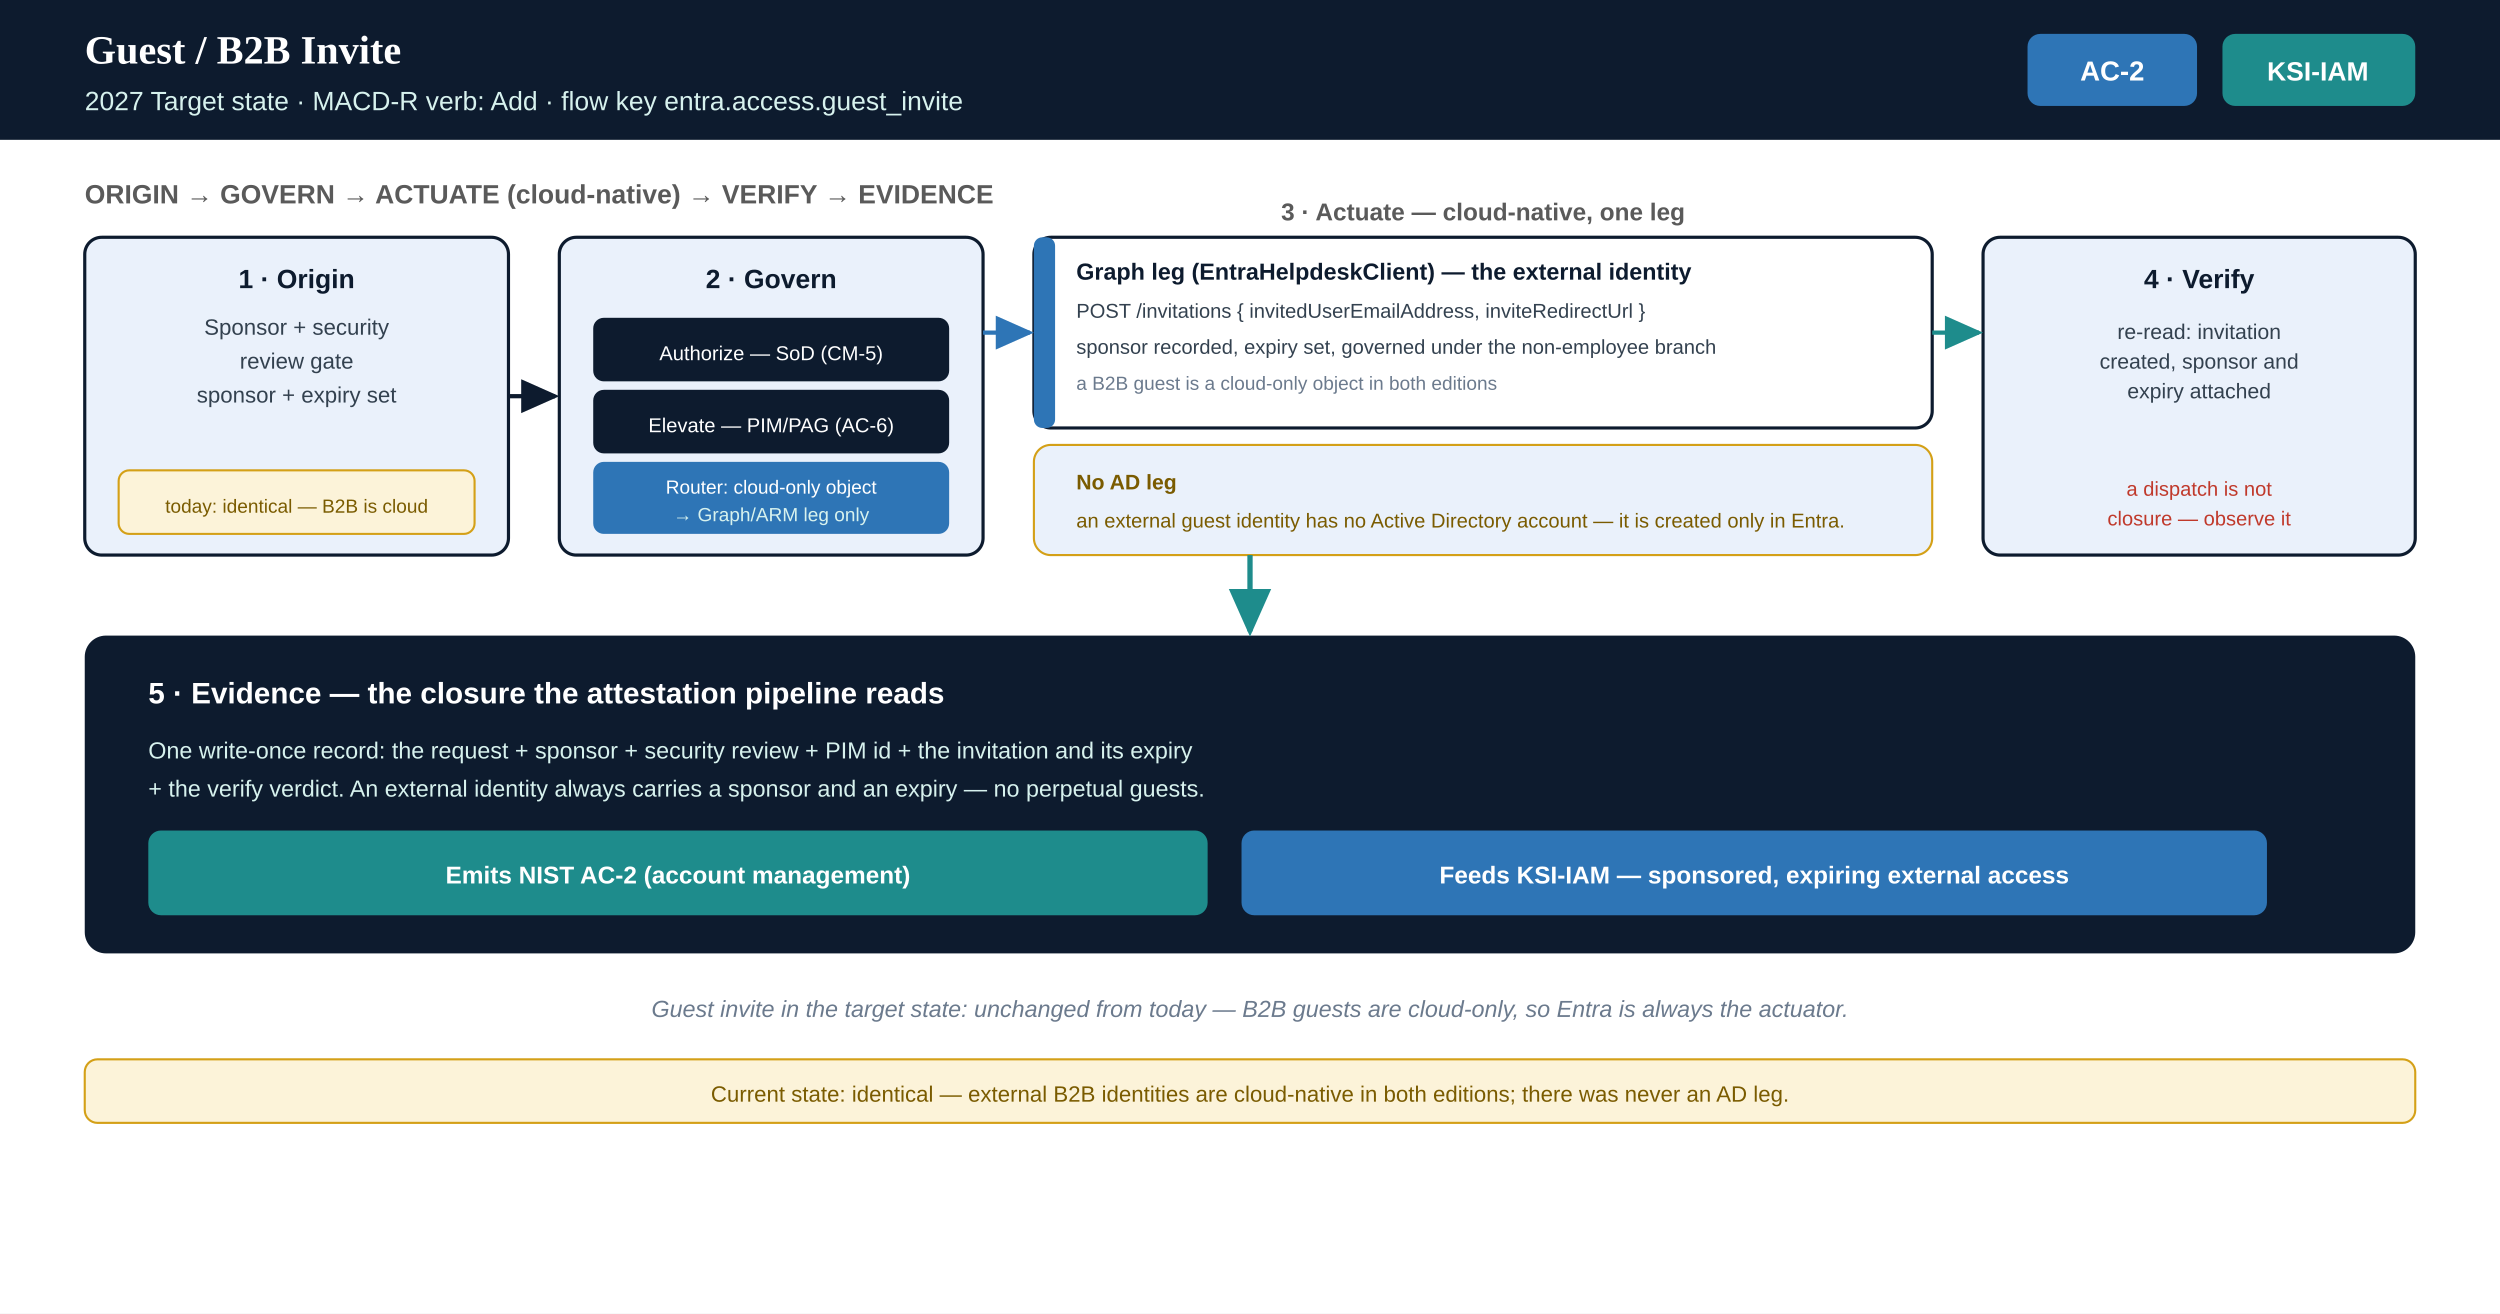
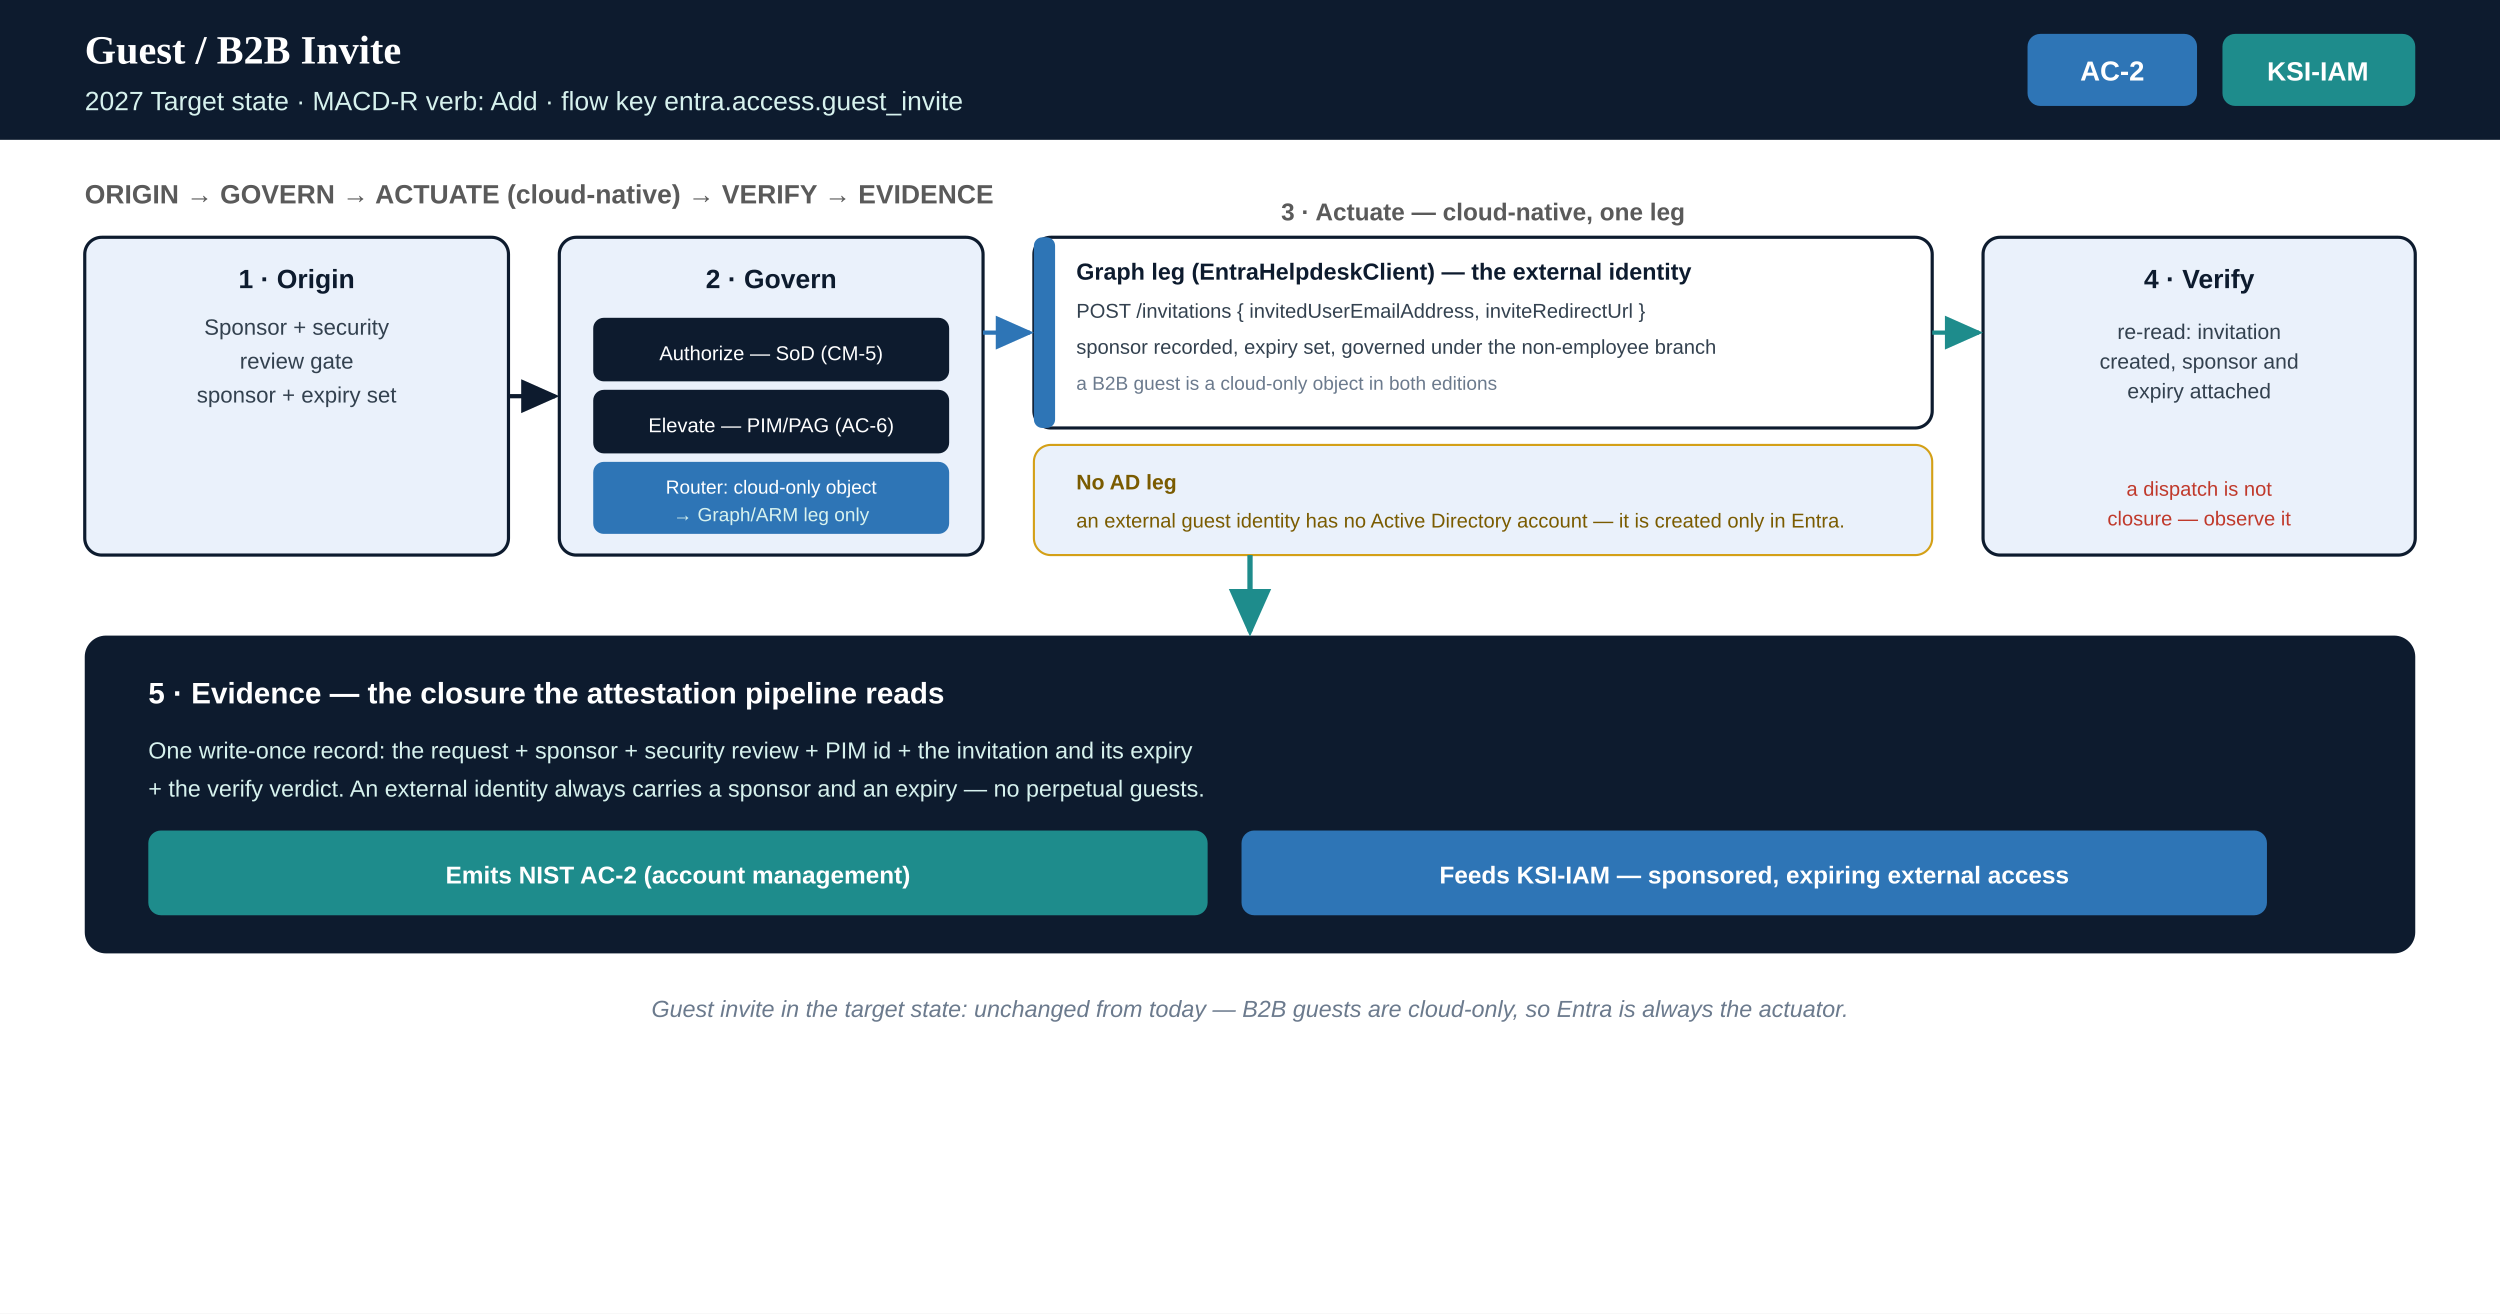
<svg xmlns="http://www.w3.org/2000/svg" viewBox="0 0 1180 620" font-family="Arial, 'Helvetica Neue', Helvetica, sans-serif">
  <rect width="1180" height="620" fill="#FFFFFF" />
  <defs>
    <marker id="a-navy" markerWidth="9" markerHeight="8" refX="8" refY="4" orient="auto">
      <polygon points="0 0, 9 4, 0 8" fill="#0D1B2E" />
    </marker>
    <marker id="a-teal" markerWidth="9" markerHeight="8" refX="8" refY="4" orient="auto">
      <polygon points="0 0, 9 4, 0 8" fill="#1E8C8C" />
    </marker>
    <marker id="a-blue" markerWidth="9" markerHeight="8" refX="8" refY="4" orient="auto">
      <polygon points="0 0, 9 4, 0 8" fill="#2E75B6" />
    </marker>
  </defs>
  <rect x="0" y="0" width="1180" height="66" fill="#0D1B2E" />
  <text x="40" y="30" font-family="Georgia, 'Times New Roman', serif" font-size="19" font-weight="bold" fill="#FFFFFF">Guest / B2B Invite</text>
  <text x="40" y="52" font-size="12.5" fill="#D7F2EE">2027 Target state · MACD-R verb: Add · flow key entra.access.guest_invite</text>
  <rect x="957" y="16" width="80" height="34" rx="6" fill="#2E75B6" />
  <text x="997" y="38" text-anchor="middle" font-size="13" font-weight="bold" fill="#FFFFFF">AC-2</text>
  <rect x="1049" y="16" width="91" height="34" rx="6" fill="#1E8C8C" />
  <text x="1094" y="38" text-anchor="middle" font-size="12.5" font-weight="bold" fill="#FFFFFF">KSI-IAM</text>
  <text x="40" y="96" font-size="12.5" font-weight="bold" fill="#5A5A5A">ORIGIN → GOVERN → ACTUATE (cloud-native) → VERIFY → EVIDENCE</text>
  <rect x="40" y="112" width="200" height="150" rx="8" fill="#EAF1FB" stroke="#0D1B2E" stroke-width="1.5" />
  <text x="140" y="136" text-anchor="middle" font-size="12.5" font-weight="bold" fill="#0D1B2E">1 · Origin</text>
  <text x="140" y="158" text-anchor="middle" font-size="10.5" font-weight="normal" fill="#33414F">Sponsor + security</text>
  <text x="140" y="174" text-anchor="middle" font-size="10.5" font-weight="normal" fill="#33414F">review gate</text>
  <text x="140" y="190" text-anchor="middle" font-size="10.5" font-weight="normal" fill="#33414F">sponsor + expiry set</text>
-   <rect x="56" y="222" width="168" height="30" rx="5" fill="#FCF3D9" stroke="#D4A017" stroke-width="1" />
-   <text x="140" y="242" text-anchor="middle" font-size="9" fill="#7A5B00">today: identical — B2B is cloud</text>
  <rect x="264" y="112" width="200" height="150" rx="8" fill="#EAF1FB" stroke="#0D1B2E" stroke-width="1.5" />
  <text x="364" y="136" text-anchor="middle" font-size="12.5" font-weight="bold" fill="#0D1B2E">2 · Govern</text>
  <rect x="280" y="150" width="168" height="30" rx="5" fill="#0D1B2E" />
  <text x="364" y="170" text-anchor="middle" font-size="9.5" fill="#FFFFFF">Authorize — SoD (CM-5)</text>
  <rect x="280" y="184" width="168" height="30" rx="5" fill="#0D1B2E" />
  <text x="364" y="204" text-anchor="middle" font-size="9.5" fill="#FFFFFF">Elevate — PIM/PAG (AC-6)</text>
  <rect x="280" y="218" width="168" height="34" rx="5" fill="#2E75B6" />
  <text x="364" y="233" text-anchor="middle" font-size="9" fill="#FFFFFF">Router: cloud-only object</text>
  <text x="364" y="246" text-anchor="middle" font-size="9" fill="#D7F2EE">→ Graph/ARM leg only</text>
  <text x="700" y="104" text-anchor="middle" font-size="11.5" font-weight="bold" fill="#5A5A5A">3 · Actuate — cloud-native, one leg</text>
  <rect x="488" y="112" width="424" height="90" rx="8" fill="#FFFFFF" stroke="#0D1B2E" stroke-width="1.5" />
  <rect x="488" y="112" width="10" height="90" rx="4" fill="#2E75B6" />
  <text x="508" y="132" font-size="11" font-weight="bold" fill="#0D1B2E">Graph leg (EntraHelpdeskClient) — the external identity</text>
  <text x="508" y="150" font-size="9.5" fill="#33414F">POST /invitations { invitedUserEmailAddress, inviteRedirectUrl }</text>
  <text x="508" y="167" font-size="9.5" fill="#33414F">sponsor recorded, expiry set, governed under the non-employee branch</text>
  <text x="508" y="184" font-size="9" fill="#6B7A8D">a B2B guest is a cloud-only object in both editions</text>
  <rect x="488" y="210" width="424" height="52" rx="8" fill="#EAF1FB" stroke="#D4A017" stroke-width="1" />
  <text x="508" y="231" font-size="10" font-weight="bold" fill="#7A5B00">No AD leg</text>
  <text x="508" y="249" font-size="9.5" fill="#7A5B00">an external guest identity has no Active Directory account — it is created only in Entra.</text>
  <rect x="936" y="112" width="204" height="150" rx="8" fill="#EAF1FB" stroke="#0D1B2E" stroke-width="1.5" />
  <text x="1038" y="136" text-anchor="middle" font-size="12.5" font-weight="bold" fill="#0D1B2E">4 · Verify</text>
  <text x="1038" y="160" text-anchor="middle" font-size="10" font-weight="normal" fill="#33414F">re-read: invitation</text>
  <text x="1038" y="174" text-anchor="middle" font-size="10" font-weight="normal" fill="#33414F">created, sponsor and</text>
  <text x="1038" y="188" text-anchor="middle" font-size="10" font-weight="normal" fill="#33414F">expiry attached</text>
  <text x="1038" y="234" text-anchor="middle" font-size="9.5" fill="#C0392B">a dispatch is not</text>
  <text x="1038" y="248" text-anchor="middle" font-size="9.5" fill="#C0392B">closure — observe it</text>
  <rect x="40" y="300" width="1100" height="150" rx="10" fill="#0D1B2E" />
  <text x="70" y="332" font-size="14" font-weight="bold" fill="#FFFFFF">5 · Evidence — the closure the attestation pipeline reads</text>
  <text x="70" y="358" font-size="11" fill="#D7F2EE">One write-once record: the request + sponsor + security review + PIM id + the invitation and its expiry</text>
  <text x="70" y="376" font-size="11" fill="#D7F2EE">+ the verify verdict. An external identity always carries a sponsor and an expiry — no perpetual guests.</text>
  <rect x="70" y="392" width="500" height="40" rx="6" fill="#1E8C8C" />
  <text x="320" y="417" text-anchor="middle" font-size="11.5" font-weight="bold" fill="#FFFFFF">Emits NIST AC-2 (account management)</text>
  <rect x="586" y="392" width="484" height="40" rx="6" fill="#2E75B6" />
  <text x="828" y="417" text-anchor="middle" font-size="11.5" font-weight="bold" fill="#FFFFFF">Feeds KSI-IAM — sponsored, expiring external access</text>
  <line x1="240" y1="187" x2="262" y2="187" stroke="#0D1B2E" stroke-width="2" marker-end="url(#a-navy)" />
  <line x1="464" y1="157" x2="486" y2="157" stroke="#2E75B6" stroke-width="2" marker-end="url(#a-blue)" />
  <line x1="912" y1="157" x2="934" y2="157" stroke="#1E8C8C" stroke-width="2" marker-end="url(#a-teal)" />
  <line x1="590" y1="262" x2="590" y2="298" stroke="#1E8C8C" stroke-width="2.5" marker-end="url(#a-teal)" />
  <text x="590" y="480" text-anchor="middle" font-size="11" font-style="italic" fill="#6B7A8D">Guest invite in the target state: unchanged from today — B2B guests are cloud-only, so Entra is always the actuator.</text>
-   <rect x="40" y="500" width="1100" height="30" rx="6" fill="#FCF3D9" stroke="#D4A017" stroke-width="1" />
-   <text x="590" y="520" text-anchor="middle" font-size="10.5" fill="#7A5B00">Current state: identical — external B2B identities are cloud-native in both editions; there was never an AD leg.</text>
</svg>
